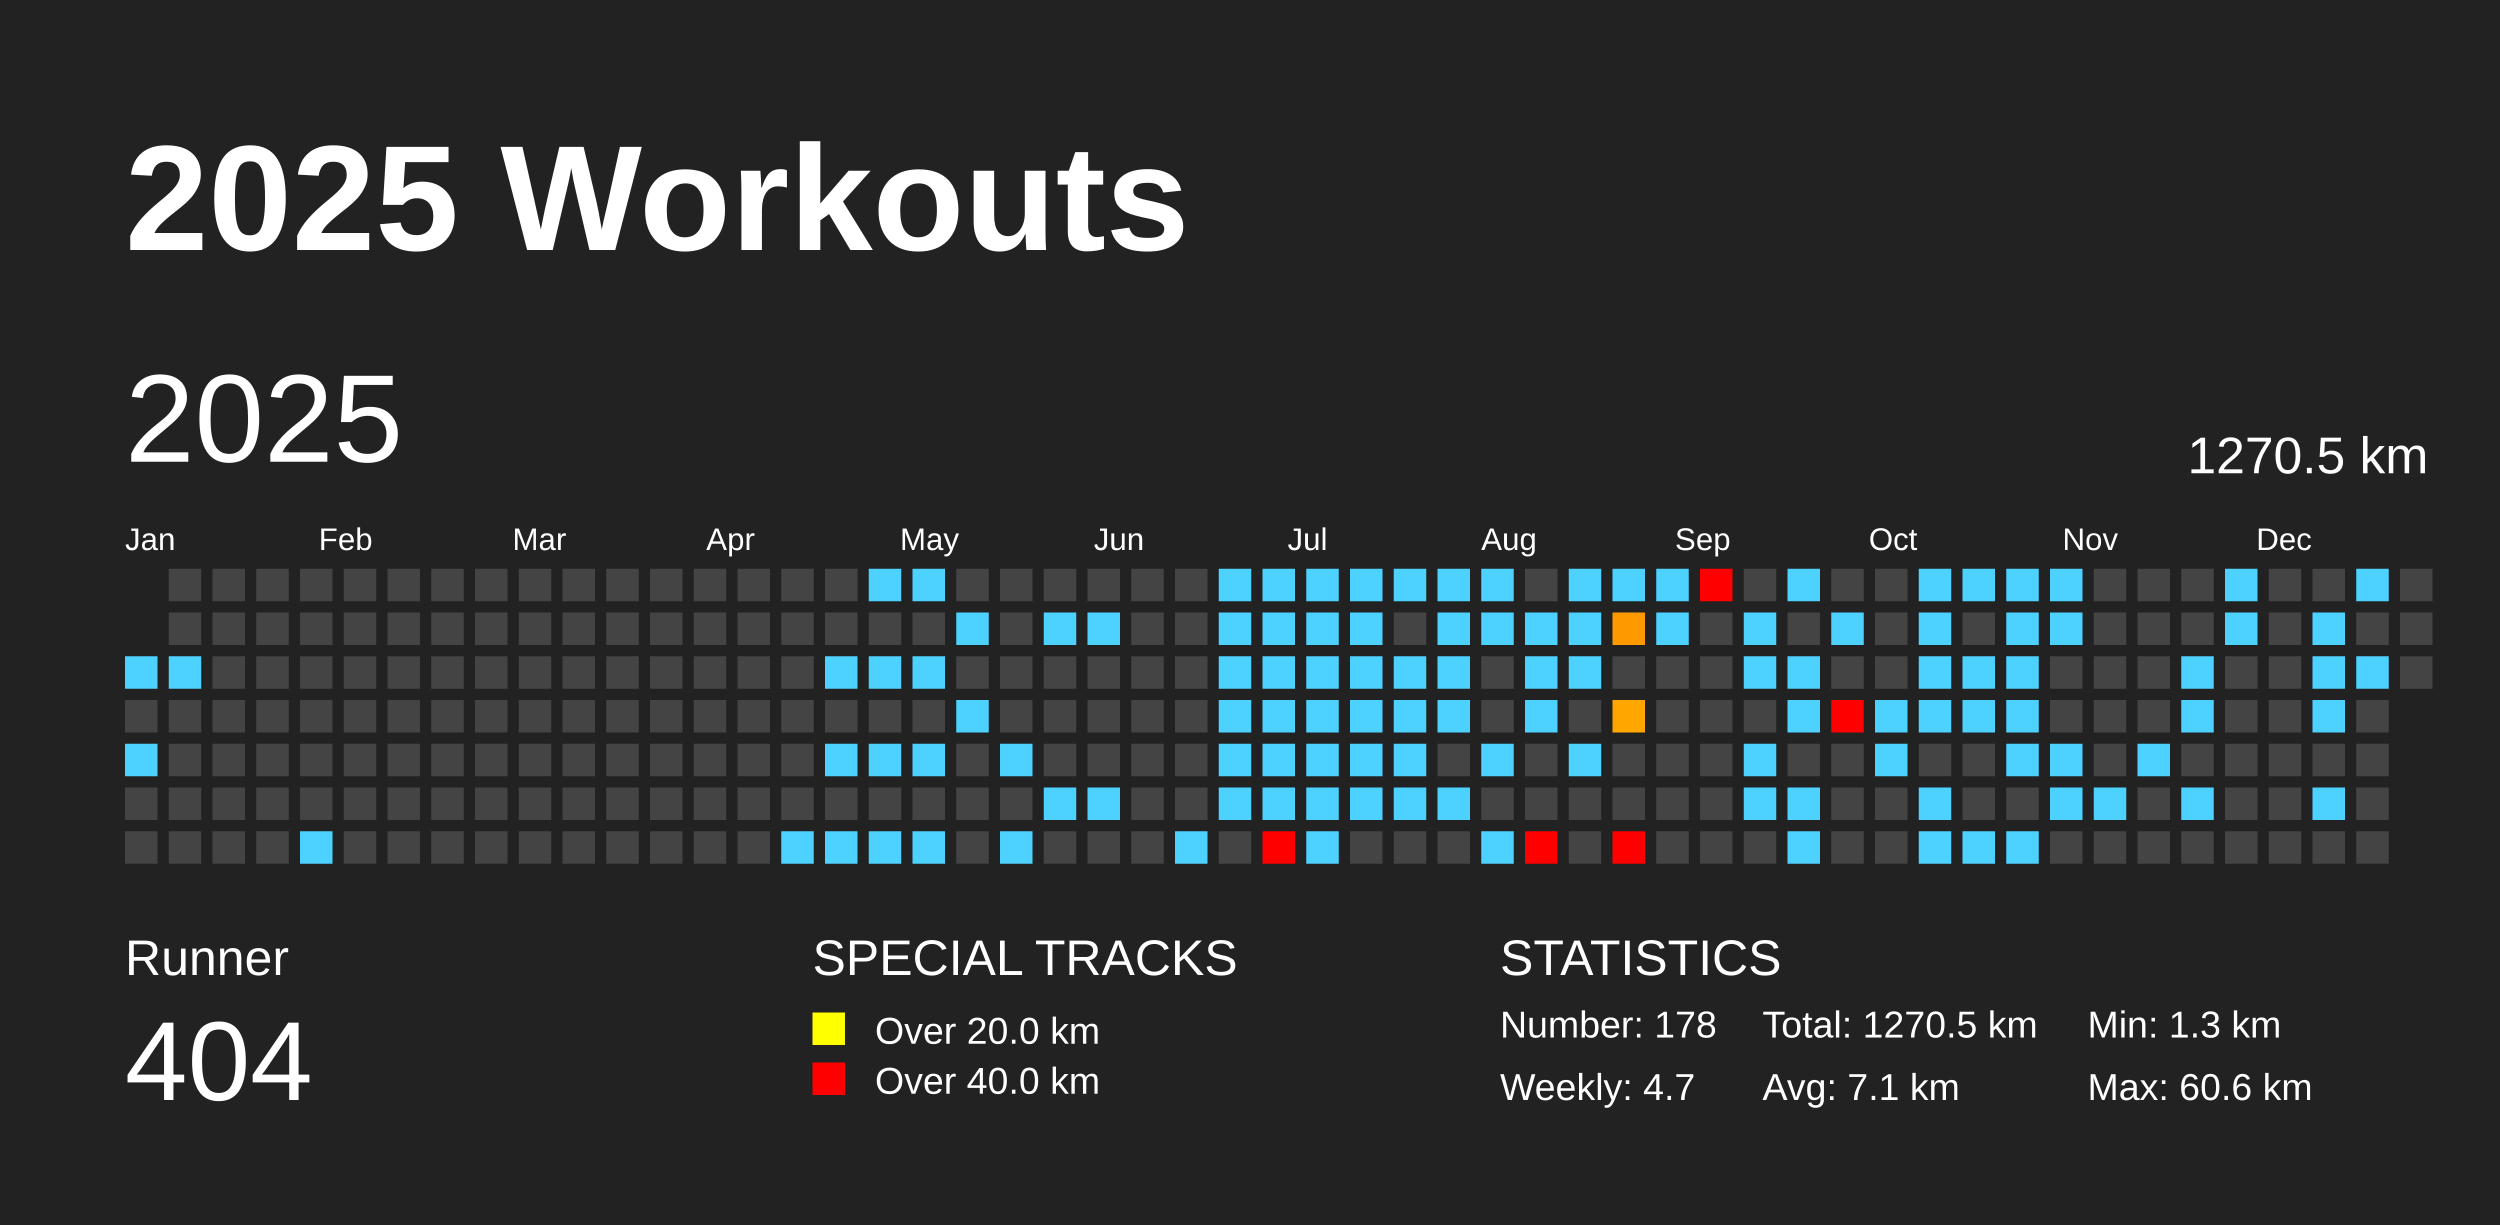
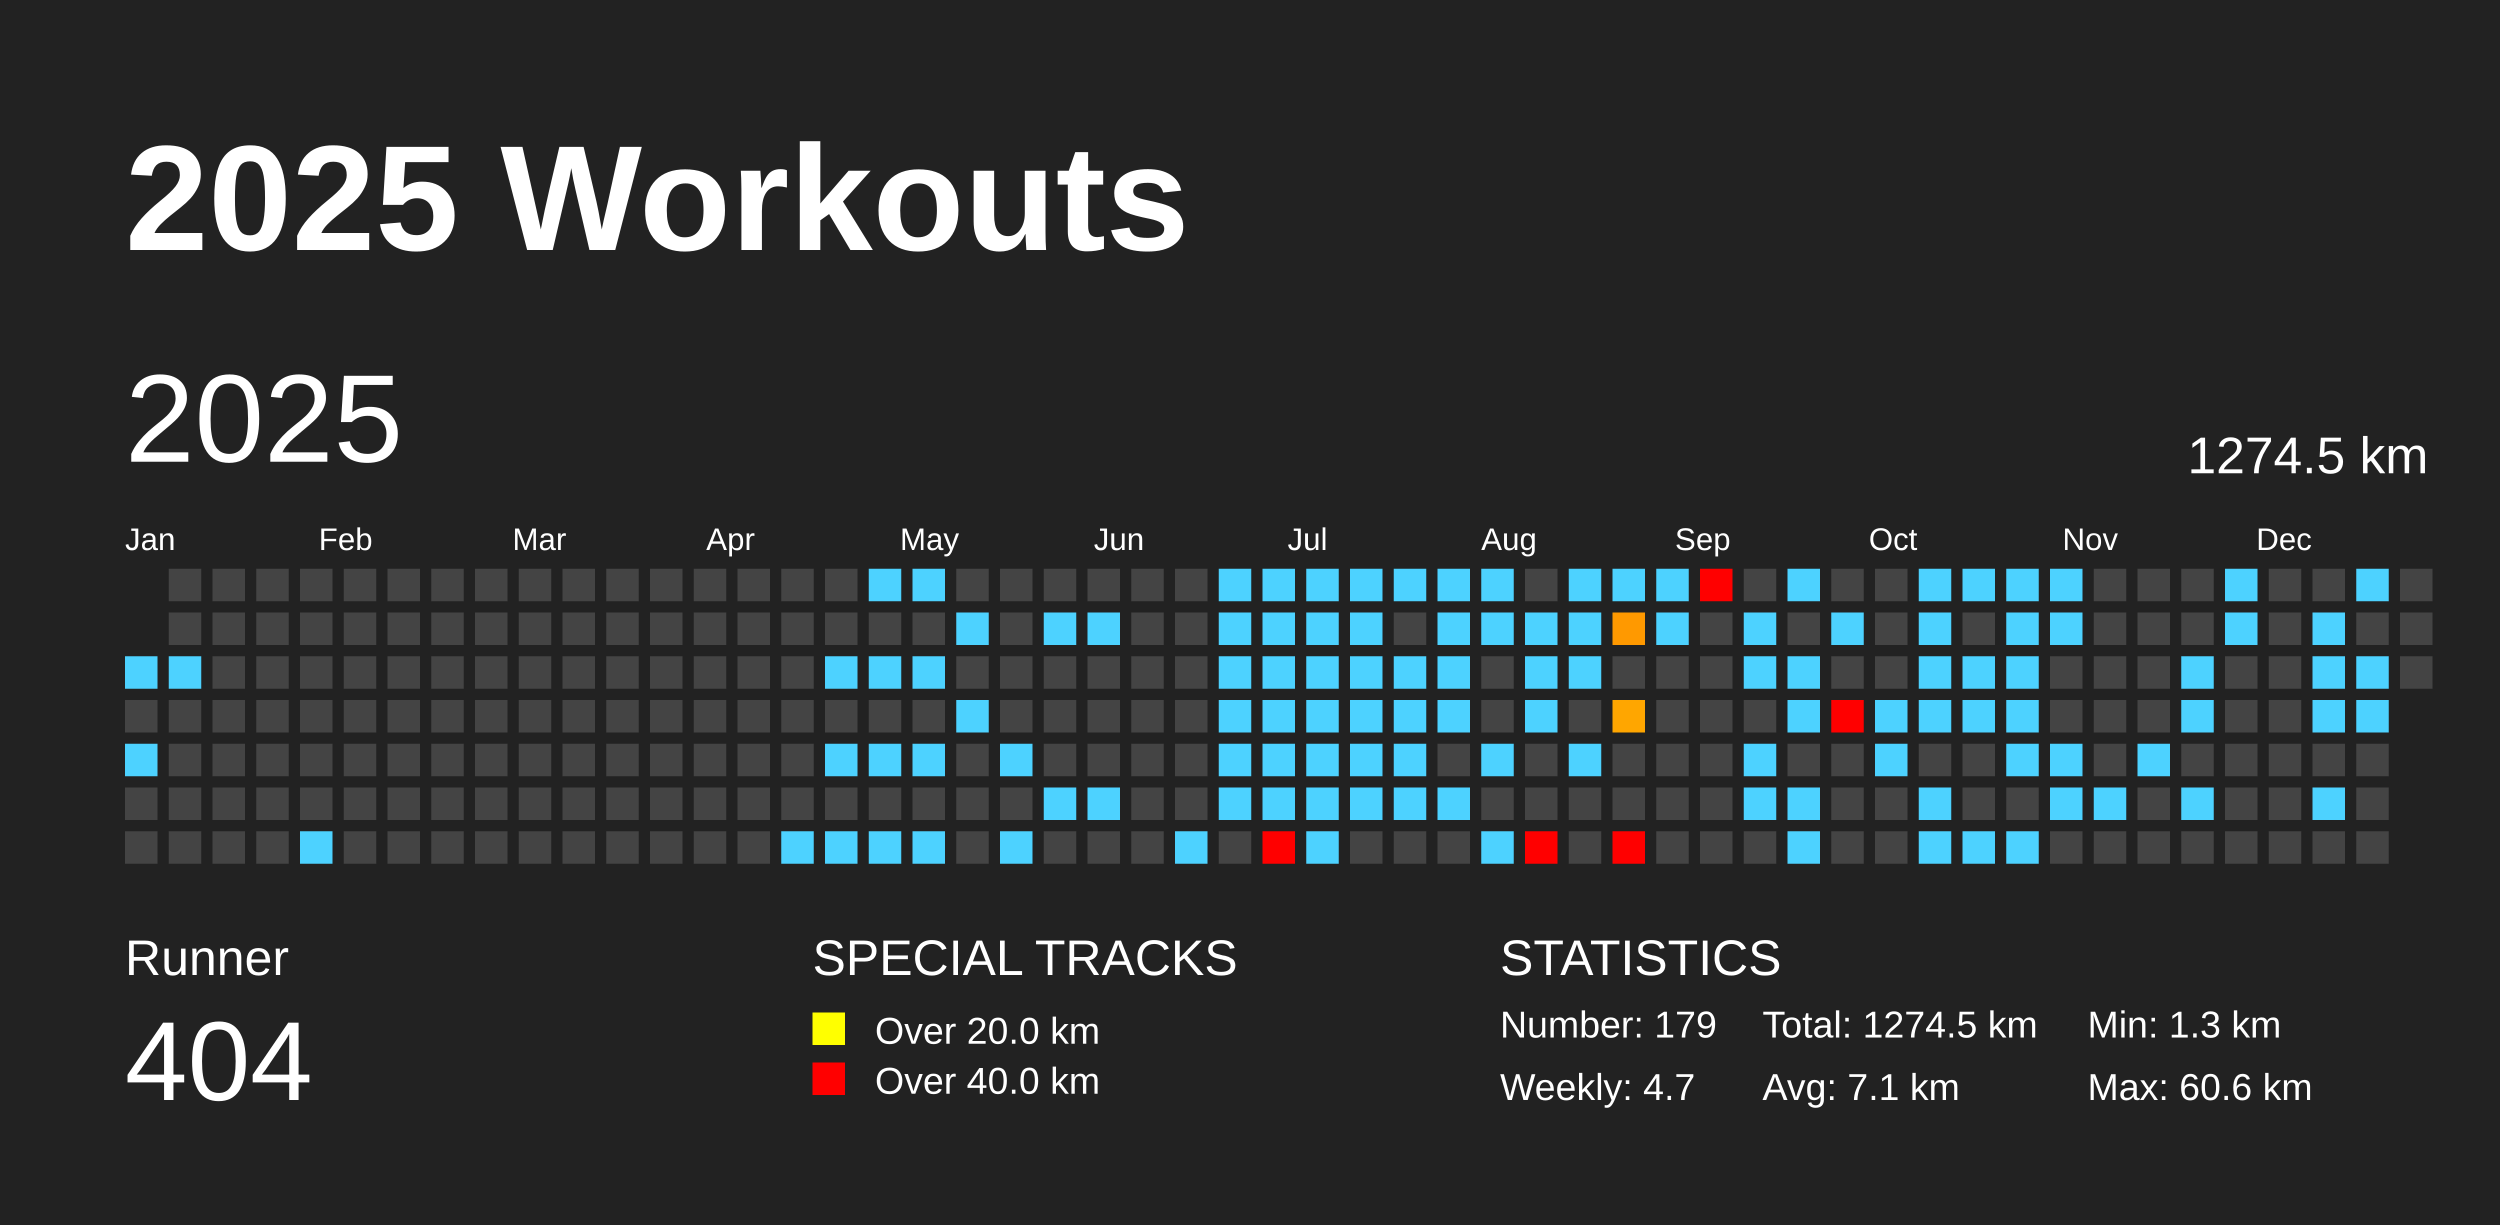
<svg xmlns="http://www.w3.org/2000/svg" baseProfile="full" height="98mm" version="1.1" viewBox="0,0,200,98" width="200mm">
  <defs />
  <rect fill="#222222" height="98" width="200" x="0" y="0" />
  <text fill="#FFFFFF" style="font-size:12px; font-family:Arial; font-weight:bold;" x="10" y="20">2025 Workouts</text>
  <text fill="#FFFFFF" style="font-size:4px; font-family:Arial" x="10" y="78">Runner</text>
  <text fill="#FFFFFF" style="font-size:9px; font-family:Arial" x="10" y="88">404</text>
  <text fill="#FFFFFF" style="font-size:4px; font-family:Arial" x="65" y="78">SPECIAL TRACKS</text>
  <rect fill="yellow" height="2.6" width="2.6" x="65" y="81" />
  <text fill="#FFFFFF" style="font-size:3px; font-family:Arial" x="70" y="83.5">Over 20.0 km</text>
  <rect fill="red" height="2.6" width="2.6" x="65" y="85" />
  <text fill="#FFFFFF" style="font-size:3px; font-family:Arial" x="70" y="87.5">Over 40.0 km</text>
  <text fill="#FFFFFF" style="font-size:4px; font-family:Arial" x="120" y="78">STATISTICS</text>
-   <text fill="#FFFFFF" style="font-size:3px; font-family:Arial" x="120" y="83">Number: 178</text>
+   <text fill="#FFFFFF" style="font-size:3px; font-family:Arial" x="120" y="83">Number: 179</text>
  <text fill="#FFFFFF" style="font-size:3px; font-family:Arial" x="120" y="88">Weekly: 4.7</text>
-   <text fill="#FFFFFF" style="font-size:3px; font-family:Arial" x="141" y="83">Total: 1270.5 km</text>
+   <text fill="#FFFFFF" style="font-size:3px; font-family:Arial" x="141" y="83">Total: 1274.5 km</text>
  <text fill="#FFFFFF" style="font-size:3px; font-family:Arial" x="141" y="88">Avg: 7.1 km</text>
  <text fill="#FFFFFF" style="font-size:3px; font-family:Arial" x="167" y="83">Min: 1.3 km</text>
  <text fill="#FFFFFF" style="font-size:3px; font-family:Arial" x="167" y="88">Max: 60.6 km</text>
  <text dominant-baseline="hanging" fill="#FFFFFF" style="font-size:10.0px; font-family:Arial;" x="10" y="30">2025</text>
-   <text dominant-baseline="hanging" fill="#FFFFFF" style="font-size:4.125px; font-family:Arial;" x="175" y="35">1270.5 km</text>
+   <text dominant-baseline="hanging" fill="#FFFFFF" style="font-size:4.125px; font-family:Arial;" x="175" y="35">1274.5 km</text>
  <text fill="#FFFFFF" style="font-size:2.5px; font-family:Arial" x="10.0" y="44">Jan</text>
  <text fill="#FFFFFF" style="font-size:2.5px; font-family:Arial" x="25.5" y="44">Feb</text>
  <text fill="#FFFFFF" style="font-size:2.5px; font-family:Arial" x="41.0" y="44">Mar</text>
  <text fill="#FFFFFF" style="font-size:2.5px; font-family:Arial" x="56.5" y="44">Apr</text>
  <text fill="#FFFFFF" style="font-size:2.5px; font-family:Arial" x="72.0" y="44">May</text>
  <text fill="#FFFFFF" style="font-size:2.5px; font-family:Arial" x="87.5" y="44">Jun</text>
  <text fill="#FFFFFF" style="font-size:2.5px; font-family:Arial" x="103.0" y="44">Jul</text>
  <text fill="#FFFFFF" style="font-size:2.5px; font-family:Arial" x="118.5" y="44">Aug</text>
  <text fill="#FFFFFF" style="font-size:2.5px; font-family:Arial" x="134.0" y="44">Sep</text>
  <text fill="#FFFFFF" style="font-size:2.5px; font-family:Arial" x="149.5" y="44">Oct</text>
  <text fill="#FFFFFF" style="font-size:2.5px; font-family:Arial" x="165.0" y="44">Nov</text>
  <text fill="#FFFFFF" style="font-size:2.5px; font-family:Arial" x="180.5" y="44">Dec</text>
  <rect fill="#4dd2ff" height="2.6" width="2.6" x="10.0" y="52.5" />
  <rect fill="#444444" height="2.6" width="2.6" x="10.0" y="56.0" />
  <rect fill="#4dd2ff" height="2.6" width="2.6" x="10.0" y="59.5" />
  <rect fill="#444444" height="2.6" width="2.6" x="10.0" y="63.0" />
  <rect fill="#444444" height="2.6" width="2.6" x="10.0" y="66.5" />
  <rect fill="#444444" height="2.6" width="2.6" x="13.5" y="45.5" />
  <rect fill="#444444" height="2.6" width="2.6" x="13.5" y="49.0" />
  <rect fill="#4dd2ff" height="2.6" width="2.6" x="13.5" y="52.5" />
  <rect fill="#444444" height="2.6" width="2.6" x="13.5" y="56.0" />
  <rect fill="#444444" height="2.6" width="2.6" x="13.5" y="59.5" />
  <rect fill="#444444" height="2.6" width="2.6" x="13.5" y="63.0" />
  <rect fill="#444444" height="2.6" width="2.6" x="13.5" y="66.5" />
  <rect fill="#444444" height="2.6" width="2.6" x="17.0" y="45.5" />
  <rect fill="#444444" height="2.6" width="2.6" x="17.0" y="49.0" />
  <rect fill="#444444" height="2.6" width="2.6" x="17.0" y="52.5" />
  <rect fill="#444444" height="2.6" width="2.6" x="17.0" y="56.0" />
  <rect fill="#444444" height="2.6" width="2.6" x="17.0" y="59.5" />
  <rect fill="#444444" height="2.6" width="2.6" x="17.0" y="63.0" />
  <rect fill="#444444" height="2.6" width="2.6" x="17.0" y="66.5" />
  <rect fill="#444444" height="2.6" width="2.6" x="20.5" y="45.5" />
  <rect fill="#444444" height="2.6" width="2.6" x="20.5" y="49.0" />
  <rect fill="#444444" height="2.6" width="2.6" x="20.5" y="52.5" />
  <rect fill="#444444" height="2.6" width="2.6" x="20.5" y="56.0" />
  <rect fill="#444444" height="2.6" width="2.6" x="20.5" y="59.5" />
  <rect fill="#444444" height="2.6" width="2.6" x="20.5" y="63.0" />
  <rect fill="#444444" height="2.6" width="2.6" x="20.5" y="66.5" />
  <rect fill="#444444" height="2.6" width="2.6" x="24.0" y="45.5" />
  <rect fill="#444444" height="2.6" width="2.6" x="24.0" y="49.0" />
  <rect fill="#444444" height="2.6" width="2.6" x="24.0" y="52.5" />
  <rect fill="#444444" height="2.6" width="2.6" x="24.0" y="56.0" />
  <rect fill="#444444" height="2.6" width="2.6" x="24.0" y="59.5" />
  <rect fill="#444444" height="2.6" width="2.6" x="24.0" y="63.0" />
  <rect fill="#4dd2ff" height="2.6" width="2.6" x="24.0" y="66.5" />
  <rect fill="#444444" height="2.6" width="2.6" x="27.5" y="45.5" />
  <rect fill="#444444" height="2.6" width="2.6" x="27.5" y="49.0" />
  <rect fill="#444444" height="2.6" width="2.6" x="27.5" y="52.5" />
  <rect fill="#444444" height="2.6" width="2.6" x="27.5" y="56.0" />
  <rect fill="#444444" height="2.6" width="2.6" x="27.5" y="59.5" />
  <rect fill="#444444" height="2.6" width="2.6" x="27.5" y="63.0" />
  <rect fill="#444444" height="2.6" width="2.6" x="27.5" y="66.5" />
  <rect fill="#444444" height="2.6" width="2.6" x="31.0" y="45.5" />
  <rect fill="#444444" height="2.6" width="2.6" x="31.0" y="49.0" />
  <rect fill="#444444" height="2.6" width="2.6" x="31.0" y="52.5" />
  <rect fill="#444444" height="2.6" width="2.6" x="31.0" y="56.0" />
  <rect fill="#444444" height="2.6" width="2.6" x="31.0" y="59.5" />
  <rect fill="#444444" height="2.6" width="2.6" x="31.0" y="63.0" />
  <rect fill="#444444" height="2.6" width="2.6" x="31.0" y="66.5" />
  <rect fill="#444444" height="2.6" width="2.6" x="34.5" y="45.5" />
  <rect fill="#444444" height="2.6" width="2.6" x="34.5" y="49.0" />
  <rect fill="#444444" height="2.6" width="2.6" x="34.5" y="52.5" />
  <rect fill="#444444" height="2.6" width="2.6" x="34.5" y="56.0" />
  <rect fill="#444444" height="2.6" width="2.6" x="34.5" y="59.5" />
  <rect fill="#444444" height="2.6" width="2.6" x="34.5" y="63.0" />
  <rect fill="#444444" height="2.6" width="2.6" x="34.5" y="66.5" />
  <rect fill="#444444" height="2.6" width="2.6" x="38.0" y="45.5" />
  <rect fill="#444444" height="2.6" width="2.6" x="38.0" y="49.0" />
  <rect fill="#444444" height="2.6" width="2.6" x="38.0" y="52.5" />
  <rect fill="#444444" height="2.6" width="2.6" x="38.0" y="56.0" />
  <rect fill="#444444" height="2.6" width="2.6" x="38.0" y="59.5" />
  <rect fill="#444444" height="2.6" width="2.6" x="38.0" y="63.0" />
  <rect fill="#444444" height="2.6" width="2.6" x="38.0" y="66.5" />
  <rect fill="#444444" height="2.6" width="2.6" x="41.5" y="45.5" />
  <rect fill="#444444" height="2.6" width="2.6" x="41.5" y="49.0" />
  <rect fill="#444444" height="2.6" width="2.6" x="41.5" y="52.5" />
  <rect fill="#444444" height="2.6" width="2.6" x="41.5" y="56.0" />
  <rect fill="#444444" height="2.6" width="2.6" x="41.5" y="59.5" />
  <rect fill="#444444" height="2.6" width="2.6" x="41.5" y="63.0" />
  <rect fill="#444444" height="2.6" width="2.6" x="41.5" y="66.5" />
  <rect fill="#444444" height="2.6" width="2.6" x="45.0" y="45.5" />
  <rect fill="#444444" height="2.6" width="2.6" x="45.0" y="49.0" />
  <rect fill="#444444" height="2.6" width="2.6" x="45.0" y="52.5" />
  <rect fill="#444444" height="2.6" width="2.6" x="45.0" y="56.0" />
  <rect fill="#444444" height="2.6" width="2.6" x="45.0" y="59.5" />
  <rect fill="#444444" height="2.6" width="2.6" x="45.0" y="63.0" />
  <rect fill="#444444" height="2.6" width="2.6" x="45.0" y="66.5" />
  <rect fill="#444444" height="2.6" width="2.6" x="48.5" y="45.5" />
  <rect fill="#444444" height="2.6" width="2.6" x="48.5" y="49.0" />
  <rect fill="#444444" height="2.6" width="2.6" x="48.5" y="52.5" />
  <rect fill="#444444" height="2.6" width="2.6" x="48.5" y="56.0" />
  <rect fill="#444444" height="2.6" width="2.6" x="48.5" y="59.5" />
  <rect fill="#444444" height="2.6" width="2.6" x="48.5" y="63.0" />
  <rect fill="#444444" height="2.6" width="2.6" x="48.5" y="66.5" />
  <rect fill="#444444" height="2.6" width="2.6" x="52.0" y="45.5" />
  <rect fill="#444444" height="2.6" width="2.6" x="52.0" y="49.0" />
  <rect fill="#444444" height="2.6" width="2.6" x="52.0" y="52.5" />
  <rect fill="#444444" height="2.6" width="2.6" x="52.0" y="56.0" />
  <rect fill="#444444" height="2.6" width="2.6" x="52.0" y="59.5" />
  <rect fill="#444444" height="2.6" width="2.6" x="52.0" y="63.0" />
  <rect fill="#444444" height="2.6" width="2.6" x="52.0" y="66.5" />
  <rect fill="#444444" height="2.6" width="2.6" x="55.5" y="45.5" />
  <rect fill="#444444" height="2.6" width="2.6" x="55.5" y="49.0" />
  <rect fill="#444444" height="2.6" width="2.6" x="55.5" y="52.5" />
  <rect fill="#444444" height="2.6" width="2.6" x="55.5" y="56.0" />
  <rect fill="#444444" height="2.6" width="2.6" x="55.5" y="59.5" />
  <rect fill="#444444" height="2.6" width="2.6" x="55.5" y="63.0" />
  <rect fill="#444444" height="2.6" width="2.6" x="55.5" y="66.5" />
  <rect fill="#444444" height="2.6" width="2.6" x="59.0" y="45.5" />
  <rect fill="#444444" height="2.6" width="2.6" x="59.0" y="49.0" />
  <rect fill="#444444" height="2.6" width="2.6" x="59.0" y="52.5" />
  <rect fill="#444444" height="2.6" width="2.6" x="59.0" y="56.0" />
  <rect fill="#444444" height="2.6" width="2.6" x="59.0" y="59.5" />
  <rect fill="#444444" height="2.6" width="2.6" x="59.0" y="63.0" />
  <rect fill="#444444" height="2.6" width="2.6" x="59.0" y="66.5" />
  <rect fill="#444444" height="2.6" width="2.6" x="62.5" y="45.5" />
  <rect fill="#444444" height="2.6" width="2.6" x="62.5" y="49.0" />
  <rect fill="#444444" height="2.6" width="2.6" x="62.5" y="52.5" />
  <rect fill="#444444" height="2.6" width="2.6" x="62.5" y="56.0" />
  <rect fill="#444444" height="2.6" width="2.6" x="62.5" y="59.5" />
  <rect fill="#444444" height="2.6" width="2.6" x="62.5" y="63.0" />
  <rect fill="#4dd2ff" height="2.6" width="2.6" x="62.5" y="66.5" />
  <rect fill="#444444" height="2.6" width="2.6" x="66.0" y="45.5" />
  <rect fill="#444444" height="2.6" width="2.6" x="66.0" y="49.0" />
  <rect fill="#4dd2ff" height="2.6" width="2.6" x="66.0" y="52.5" />
  <rect fill="#444444" height="2.6" width="2.6" x="66.0" y="56.0" />
  <rect fill="#4dd2ff" height="2.6" width="2.6" x="66.0" y="59.5" />
  <rect fill="#444444" height="2.6" width="2.6" x="66.0" y="63.0" />
  <rect fill="#4dd2ff" height="2.6" width="2.6" x="66.0" y="66.5" />
  <rect fill="#4dd2ff" height="2.6" width="2.6" x="69.5" y="45.5" />
  <rect fill="#444444" height="2.6" width="2.6" x="69.5" y="49.0" />
  <rect fill="#4dd2ff" height="2.6" width="2.6" x="69.5" y="52.5" />
  <rect fill="#444444" height="2.6" width="2.6" x="69.5" y="56.0" />
  <rect fill="#4dd2ff" height="2.6" width="2.6" x="69.5" y="59.5" />
  <rect fill="#444444" height="2.6" width="2.6" x="69.5" y="63.0" />
  <rect fill="#4dd2ff" height="2.6" width="2.6" x="69.5" y="66.5" />
  <rect fill="#4dd2ff" height="2.6" width="2.6" x="73.0" y="45.5" />
  <rect fill="#444444" height="2.6" width="2.6" x="73.0" y="49.0" />
  <rect fill="#4dd2ff" height="2.6" width="2.6" x="73.0" y="52.5" />
  <rect fill="#444444" height="2.6" width="2.6" x="73.0" y="56.0" />
  <rect fill="#4dd2ff" height="2.6" width="2.6" x="73.0" y="59.5" />
  <rect fill="#444444" height="2.6" width="2.6" x="73.0" y="63.0" />
  <rect fill="#4dd2ff" height="2.6" width="2.6" x="73.0" y="66.5" />
  <rect fill="#444444" height="2.6" width="2.6" x="76.5" y="45.5" />
  <rect fill="#4dd2ff" height="2.6" width="2.6" x="76.5" y="49.0" />
  <rect fill="#444444" height="2.6" width="2.6" x="76.5" y="52.5" />
  <rect fill="#4dd2ff" height="2.6" width="2.6" x="76.5" y="56.0" />
  <rect fill="#444444" height="2.6" width="2.6" x="76.5" y="59.5" />
  <rect fill="#444444" height="2.6" width="2.6" x="76.5" y="63.0" />
  <rect fill="#444444" height="2.6" width="2.6" x="76.5" y="66.5" />
  <rect fill="#444444" height="2.6" width="2.6" x="80.0" y="45.5" />
  <rect fill="#444444" height="2.6" width="2.6" x="80.0" y="49.0" />
  <rect fill="#444444" height="2.6" width="2.6" x="80.0" y="52.5" />
  <rect fill="#444444" height="2.6" width="2.6" x="80.0" y="56.0" />
  <rect fill="#4dd2ff" height="2.6" width="2.6" x="80.0" y="59.5" />
  <rect fill="#444444" height="2.6" width="2.6" x="80.0" y="63.0" />
  <rect fill="#4dd2ff" height="2.6" width="2.6" x="80.0" y="66.5" />
  <rect fill="#444444" height="2.6" width="2.6" x="83.5" y="45.5" />
  <rect fill="#4dd2ff" height="2.6" width="2.6" x="83.5" y="49.0" />
  <rect fill="#444444" height="2.6" width="2.6" x="83.5" y="52.5" />
  <rect fill="#444444" height="2.6" width="2.6" x="83.5" y="56.0" />
  <rect fill="#444444" height="2.6" width="2.6" x="83.5" y="59.5" />
  <rect fill="#4dd2ff" height="2.6" width="2.6" x="83.5" y="63.0" />
  <rect fill="#444444" height="2.6" width="2.6" x="83.5" y="66.5" />
  <rect fill="#444444" height="2.6" width="2.6" x="87.0" y="45.5" />
  <rect fill="#4dd2ff" height="2.6" width="2.6" x="87.0" y="49.0" />
  <rect fill="#444444" height="2.6" width="2.6" x="87.0" y="52.5" />
  <rect fill="#444444" height="2.6" width="2.6" x="87.0" y="56.0" />
  <rect fill="#444444" height="2.6" width="2.6" x="87.0" y="59.5" />
  <rect fill="#4dd2ff" height="2.6" width="2.6" x="87.0" y="63.0" />
  <rect fill="#444444" height="2.6" width="2.6" x="87.0" y="66.5" />
  <rect fill="#444444" height="2.6" width="2.6" x="90.5" y="45.5" />
  <rect fill="#444444" height="2.6" width="2.6" x="90.5" y="49.0" />
  <rect fill="#444444" height="2.6" width="2.6" x="90.5" y="52.5" />
  <rect fill="#444444" height="2.6" width="2.6" x="90.5" y="56.0" />
  <rect fill="#444444" height="2.6" width="2.6" x="90.5" y="59.5" />
  <rect fill="#444444" height="2.6" width="2.6" x="90.5" y="63.0" />
  <rect fill="#444444" height="2.6" width="2.6" x="90.5" y="66.5" />
  <rect fill="#444444" height="2.6" width="2.6" x="94.0" y="45.5" />
  <rect fill="#444444" height="2.6" width="2.6" x="94.0" y="49.0" />
  <rect fill="#444444" height="2.6" width="2.6" x="94.0" y="52.5" />
  <rect fill="#444444" height="2.6" width="2.6" x="94.0" y="56.0" />
  <rect fill="#444444" height="2.6" width="2.6" x="94.0" y="59.5" />
  <rect fill="#444444" height="2.6" width="2.6" x="94.0" y="63.0" />
  <rect fill="#4dd2ff" height="2.6" width="2.6" x="94.0" y="66.5" />
  <rect fill="#4dd2ff" height="2.6" width="2.6" x="97.5" y="45.5" />
  <rect fill="#4dd2ff" height="2.6" width="2.6" x="97.5" y="49.0" />
  <rect fill="#4dd2ff" height="2.6" width="2.6" x="97.5" y="52.5" />
  <rect fill="#4dd2ff" height="2.6" width="2.6" x="97.5" y="56.0" />
  <rect fill="#4dd2ff" height="2.6" width="2.6" x="97.5" y="59.5" />
  <rect fill="#4dd2ff" height="2.6" width="2.6" x="97.5" y="63.0" />
  <rect fill="#444444" height="2.6" width="2.6" x="97.5" y="66.5" />
  <rect fill="#4dd2ff" height="2.6" width="2.6" x="101.0" y="45.5" />
  <rect fill="#4dd2ff" height="2.6" width="2.6" x="101.0" y="49.0" />
  <rect fill="#4dd2ff" height="2.6" width="2.6" x="101.0" y="52.5" />
  <rect fill="#4dd2ff" height="2.6" width="2.6" x="101.0" y="56.0" />
  <rect fill="#4dd2ff" height="2.6" width="2.6" x="101.0" y="59.5" />
  <rect fill="#4dd2ff" height="2.6" width="2.6" x="101.0" y="63.0" />
  <rect fill="red" height="2.6" width="2.6" x="101.0" y="66.5" />
  <rect fill="#4dd2ff" height="2.6" width="2.6" x="104.5" y="45.5" />
  <rect fill="#4dd2ff" height="2.6" width="2.6" x="104.5" y="49.0" />
  <rect fill="#4dd2ff" height="2.6" width="2.6" x="104.5" y="52.5" />
  <rect fill="#4dd2ff" height="2.6" width="2.6" x="104.5" y="56.0" />
  <rect fill="#4dd2ff" height="2.6" width="2.6" x="104.5" y="59.5" />
  <rect fill="#4dd2ff" height="2.6" width="2.6" x="104.5" y="63.0" />
  <rect fill="#4dd2ff" height="2.6" width="2.6" x="104.5" y="66.5" />
  <rect fill="#4dd2ff" height="2.6" width="2.6" x="108.0" y="45.5" />
  <rect fill="#4dd2ff" height="2.6" width="2.6" x="108.0" y="49.0" />
  <rect fill="#4dd2ff" height="2.6" width="2.6" x="108.0" y="52.5" />
  <rect fill="#4dd2ff" height="2.6" width="2.6" x="108.0" y="56.0" />
  <rect fill="#4dd2ff" height="2.6" width="2.6" x="108.0" y="59.5" />
  <rect fill="#4dd2ff" height="2.6" width="2.6" x="108.0" y="63.0" />
  <rect fill="#444444" height="2.6" width="2.6" x="108.0" y="66.5" />
  <rect fill="#4dd2ff" height="2.6" width="2.6" x="111.5" y="45.5" />
  <rect fill="#444444" height="2.6" width="2.6" x="111.5" y="49.0" />
  <rect fill="#4dd2ff" height="2.6" width="2.6" x="111.5" y="52.5" />
  <rect fill="#4dd2ff" height="2.6" width="2.6" x="111.5" y="56.0" />
  <rect fill="#4dd2ff" height="2.6" width="2.6" x="111.5" y="59.5" />
  <rect fill="#4dd2ff" height="2.6" width="2.6" x="111.5" y="63.0" />
  <rect fill="#444444" height="2.6" width="2.6" x="111.5" y="66.5" />
  <rect fill="#4dd2ff" height="2.6" width="2.6" x="115.0" y="45.5" />
  <rect fill="#4dd2ff" height="2.6" width="2.6" x="115.0" y="49.0" />
  <rect fill="#4dd2ff" height="2.6" width="2.6" x="115.0" y="52.5" />
  <rect fill="#4dd2ff" height="2.6" width="2.6" x="115.0" y="56.0" />
  <rect fill="#444444" height="2.6" width="2.6" x="115.0" y="59.5" />
  <rect fill="#4dd2ff" height="2.6" width="2.6" x="115.0" y="63.0" />
  <rect fill="#444444" height="2.6" width="2.6" x="115.0" y="66.5" />
  <rect fill="#4dd2ff" height="2.6" width="2.6" x="118.5" y="45.5" />
  <rect fill="#4dd2ff" height="2.6" width="2.6" x="118.5" y="49.0" />
  <rect fill="#444444" height="2.6" width="2.6" x="118.5" y="52.5" />
  <rect fill="#444444" height="2.6" width="2.6" x="118.5" y="56.0" />
  <rect fill="#4dd2ff" height="2.6" width="2.6" x="118.5" y="59.5" />
  <rect fill="#444444" height="2.6" width="2.6" x="118.5" y="63.0" />
  <rect fill="#4dd2ff" height="2.6" width="2.6" x="118.5" y="66.5" />
  <rect fill="#444444" height="2.6" width="2.6" x="122.0" y="45.5" />
  <rect fill="#4dd2ff" height="2.6" width="2.6" x="122.0" y="49.0" />
  <rect fill="#4dd2ff" height="2.6" width="2.6" x="122.0" y="52.5" />
  <rect fill="#4dd2ff" height="2.6" width="2.6" x="122.0" y="56.0" />
  <rect fill="#444444" height="2.6" width="2.6" x="122.0" y="59.5" />
  <rect fill="#444444" height="2.6" width="2.6" x="122.0" y="63.0" />
  <rect fill="red" height="2.6" width="2.6" x="122.0" y="66.5" />
  <rect fill="#4dd2ff" height="2.6" width="2.6" x="125.5" y="45.5" />
  <rect fill="#4dd2ff" height="2.6" width="2.6" x="125.5" y="49.0" />
  <rect fill="#4dd2ff" height="2.6" width="2.6" x="125.5" y="52.5" />
  <rect fill="#444444" height="2.6" width="2.6" x="125.5" y="56.0" />
  <rect fill="#4dd2ff" height="2.6" width="2.6" x="125.5" y="59.5" />
  <rect fill="#444444" height="2.6" width="2.6" x="125.5" y="63.0" />
  <rect fill="#444444" height="2.6" width="2.6" x="125.5" y="66.5" />
  <rect fill="#4dd2ff" height="2.6" width="2.6" x="129.0" y="45.5" />
  <rect fill="#ff9900" height="2.6" width="2.6" x="129.0" y="49.0" />
  <rect fill="#444444" height="2.6" width="2.6" x="129.0" y="52.5" />
  <rect fill="#ffa600" height="2.6" width="2.6" x="129.0" y="56.0" />
  <rect fill="#444444" height="2.6" width="2.6" x="129.0" y="59.5" />
  <rect fill="#444444" height="2.6" width="2.6" x="129.0" y="63.0" />
  <rect fill="red" height="2.6" width="2.6" x="129.0" y="66.5" />
  <rect fill="#4dd2ff" height="2.6" width="2.6" x="132.5" y="45.5" />
  <rect fill="#4dd2ff" height="2.6" width="2.6" x="132.5" y="49.0" />
  <rect fill="#444444" height="2.6" width="2.6" x="132.5" y="52.5" />
  <rect fill="#444444" height="2.6" width="2.6" x="132.5" y="56.0" />
  <rect fill="#444444" height="2.6" width="2.6" x="132.5" y="59.5" />
  <rect fill="#444444" height="2.6" width="2.6" x="132.5" y="63.0" />
  <rect fill="#444444" height="2.6" width="2.6" x="132.5" y="66.5" />
  <rect fill="red" height="2.6" width="2.6" x="136.0" y="45.5" />
  <rect fill="#444444" height="2.6" width="2.6" x="136.0" y="49.0" />
  <rect fill="#444444" height="2.6" width="2.6" x="136.0" y="52.5" />
  <rect fill="#444444" height="2.6" width="2.6" x="136.0" y="56.0" />
  <rect fill="#444444" height="2.6" width="2.6" x="136.0" y="59.5" />
  <rect fill="#444444" height="2.6" width="2.6" x="136.0" y="63.0" />
  <rect fill="#444444" height="2.6" width="2.6" x="136.0" y="66.5" />
  <rect fill="#444444" height="2.6" width="2.6" x="139.5" y="45.5" />
  <rect fill="#4dd2ff" height="2.6" width="2.6" x="139.5" y="49.0" />
  <rect fill="#4dd2ff" height="2.6" width="2.6" x="139.5" y="52.5" />
  <rect fill="#444444" height="2.6" width="2.6" x="139.5" y="56.0" />
  <rect fill="#4dd2ff" height="2.6" width="2.6" x="139.5" y="59.5" />
  <rect fill="#4dd2ff" height="2.6" width="2.6" x="139.5" y="63.0" />
  <rect fill="#444444" height="2.6" width="2.6" x="139.5" y="66.5" />
  <rect fill="#4dd2ff" height="2.6" width="2.6" x="143.0" y="45.5" />
  <rect fill="#444444" height="2.6" width="2.6" x="143.0" y="49.0" />
  <rect fill="#4dd2ff" height="2.6" width="2.6" x="143.0" y="52.5" />
  <rect fill="#4dd2ff" height="2.6" width="2.6" x="143.0" y="56.0" />
  <rect fill="#444444" height="2.6" width="2.6" x="143.0" y="59.5" />
  <rect fill="#4dd2ff" height="2.6" width="2.6" x="143.0" y="63.0" />
  <rect fill="#4dd2ff" height="2.6" width="2.6" x="143.0" y="66.5" />
  <rect fill="#444444" height="2.6" width="2.6" x="146.5" y="45.5" />
  <rect fill="#4dd2ff" height="2.6" width="2.6" x="146.5" y="49.0" />
  <rect fill="#444444" height="2.6" width="2.6" x="146.5" y="52.5" />
  <rect fill="red" height="2.6" width="2.6" x="146.5" y="56.0" />
  <rect fill="#444444" height="2.6" width="2.6" x="146.5" y="59.5" />
  <rect fill="#444444" height="2.6" width="2.6" x="146.5" y="63.0" />
  <rect fill="#444444" height="2.6" width="2.6" x="146.5" y="66.5" />
  <rect fill="#444444" height="2.6" width="2.6" x="150.0" y="45.5" />
  <rect fill="#444444" height="2.6" width="2.6" x="150.0" y="49.0" />
  <rect fill="#444444" height="2.6" width="2.6" x="150.0" y="52.5" />
  <rect fill="#4dd2ff" height="2.6" width="2.6" x="150.0" y="56.0" />
  <rect fill="#4dd2ff" height="2.6" width="2.6" x="150.0" y="59.5" />
  <rect fill="#444444" height="2.6" width="2.6" x="150.0" y="63.0" />
  <rect fill="#444444" height="2.6" width="2.6" x="150.0" y="66.5" />
  <rect fill="#4dd2ff" height="2.6" width="2.6" x="153.5" y="45.5" />
  <rect fill="#4dd2ff" height="2.6" width="2.6" x="153.5" y="49.0" />
  <rect fill="#4dd2ff" height="2.6" width="2.6" x="153.5" y="52.5" />
  <rect fill="#4dd2ff" height="2.6" width="2.6" x="153.5" y="56.0" />
  <rect fill="#444444" height="2.6" width="2.6" x="153.5" y="59.5" />
  <rect fill="#4dd2ff" height="2.6" width="2.6" x="153.5" y="63.0" />
  <rect fill="#4dd2ff" height="2.6" width="2.6" x="153.5" y="66.5" />
  <rect fill="#4dd2ff" height="2.6" width="2.6" x="157.0" y="45.5" />
  <rect fill="#444444" height="2.6" width="2.6" x="157.0" y="49.0" />
  <rect fill="#4dd2ff" height="2.6" width="2.6" x="157.0" y="52.5" />
  <rect fill="#4dd2ff" height="2.6" width="2.6" x="157.0" y="56.0" />
  <rect fill="#444444" height="2.6" width="2.6" x="157.0" y="59.5" />
  <rect fill="#444444" height="2.6" width="2.6" x="157.0" y="63.0" />
  <rect fill="#4dd2ff" height="2.6" width="2.6" x="157.0" y="66.5" />
  <rect fill="#4dd2ff" height="2.6" width="2.6" x="160.5" y="45.5" />
  <rect fill="#4dd2ff" height="2.6" width="2.6" x="160.5" y="49.0" />
  <rect fill="#4dd2ff" height="2.6" width="2.6" x="160.5" y="52.5" />
  <rect fill="#4dd2ff" height="2.6" width="2.6" x="160.5" y="56.0" />
  <rect fill="#4dd2ff" height="2.6" width="2.6" x="160.5" y="59.5" />
  <rect fill="#444444" height="2.6" width="2.6" x="160.5" y="63.0" />
  <rect fill="#4dd2ff" height="2.6" width="2.6" x="160.5" y="66.5" />
  <rect fill="#4dd2ff" height="2.6" width="2.6" x="164.0" y="45.5" />
  <rect fill="#4dd2ff" height="2.6" width="2.6" x="164.0" y="49.0" />
  <rect fill="#444444" height="2.6" width="2.6" x="164.0" y="52.5" />
  <rect fill="#444444" height="2.6" width="2.6" x="164.0" y="56.0" />
  <rect fill="#4dd2ff" height="2.6" width="2.6" x="164.0" y="59.5" />
  <rect fill="#4dd2ff" height="2.6" width="2.6" x="164.0" y="63.0" />
  <rect fill="#444444" height="2.6" width="2.6" x="164.0" y="66.5" />
  <rect fill="#444444" height="2.6" width="2.6" x="167.5" y="45.5" />
  <rect fill="#444444" height="2.6" width="2.6" x="167.5" y="49.0" />
  <rect fill="#444444" height="2.6" width="2.6" x="167.5" y="52.5" />
  <rect fill="#444444" height="2.6" width="2.6" x="167.5" y="56.0" />
  <rect fill="#444444" height="2.6" width="2.6" x="167.5" y="59.5" />
  <rect fill="#4dd2ff" height="2.6" width="2.6" x="167.5" y="63.0" />
  <rect fill="#444444" height="2.6" width="2.6" x="167.5" y="66.5" />
  <rect fill="#444444" height="2.6" width="2.6" x="171.0" y="45.5" />
  <rect fill="#444444" height="2.6" width="2.6" x="171.0" y="49.0" />
  <rect fill="#444444" height="2.6" width="2.6" x="171.0" y="52.5" />
  <rect fill="#444444" height="2.6" width="2.6" x="171.0" y="56.0" />
  <rect fill="#4dd2ff" height="2.6" width="2.6" x="171.0" y="59.5" />
  <rect fill="#444444" height="2.6" width="2.6" x="171.0" y="63.0" />
  <rect fill="#444444" height="2.6" width="2.6" x="171.0" y="66.5" />
  <rect fill="#444444" height="2.6" width="2.6" x="174.5" y="45.5" />
  <rect fill="#444444" height="2.6" width="2.6" x="174.5" y="49.0" />
  <rect fill="#4dd2ff" height="2.6" width="2.6" x="174.5" y="52.5" />
  <rect fill="#4dd2ff" height="2.6" width="2.6" x="174.5" y="56.0" />
  <rect fill="#444444" height="2.6" width="2.6" x="174.5" y="59.5" />
  <rect fill="#4dd2ff" height="2.6" width="2.6" x="174.5" y="63.0" />
  <rect fill="#444444" height="2.6" width="2.6" x="174.5" y="66.5" />
  <rect fill="#4dd2ff" height="2.6" width="2.6" x="178.0" y="45.5" />
  <rect fill="#4dd2ff" height="2.6" width="2.6" x="178.0" y="49.0" />
  <rect fill="#444444" height="2.6" width="2.6" x="178.0" y="52.5" />
  <rect fill="#444444" height="2.6" width="2.6" x="178.0" y="56.0" />
  <rect fill="#444444" height="2.6" width="2.6" x="178.0" y="59.5" />
  <rect fill="#444444" height="2.6" width="2.6" x="178.0" y="63.0" />
  <rect fill="#444444" height="2.6" width="2.6" x="178.0" y="66.5" />
  <rect fill="#444444" height="2.6" width="2.6" x="181.5" y="45.5" />
  <rect fill="#444444" height="2.6" width="2.6" x="181.5" y="49.0" />
  <rect fill="#444444" height="2.6" width="2.6" x="181.5" y="52.5" />
  <rect fill="#444444" height="2.6" width="2.6" x="181.5" y="56.0" />
  <rect fill="#444444" height="2.6" width="2.6" x="181.5" y="59.5" />
  <rect fill="#444444" height="2.6" width="2.6" x="181.5" y="63.0" />
  <rect fill="#444444" height="2.6" width="2.6" x="181.5" y="66.5" />
  <rect fill="#444444" height="2.6" width="2.6" x="185.0" y="45.5" />
  <rect fill="#4dd2ff" height="2.6" width="2.6" x="185.0" y="49.0" />
  <rect fill="#4dd2ff" height="2.6" width="2.6" x="185.0" y="52.5" />
  <rect fill="#4dd2ff" height="2.6" width="2.6" x="185.0" y="56.0" />
  <rect fill="#444444" height="2.6" width="2.6" x="185.0" y="59.5" />
  <rect fill="#4dd2ff" height="2.6" width="2.6" x="185.0" y="63.0" />
  <rect fill="#444444" height="2.6" width="2.6" x="185.0" y="66.5" />
  <rect fill="#4dd2ff" height="2.6" width="2.6" x="188.5" y="45.5" />
  <rect fill="#444444" height="2.6" width="2.6" x="188.5" y="49.0" />
  <rect fill="#4dd2ff" height="2.6" width="2.6" x="188.5" y="52.5" />
-   <rect fill="#444444" height="2.6" width="2.6" x="188.5" y="56.0" />
+   <rect fill="#4dd2ff" height="2.6" width="2.6" x="188.5" y="56.0" />
  <rect fill="#444444" height="2.6" width="2.6" x="188.5" y="59.5" />
  <rect fill="#444444" height="2.6" width="2.6" x="188.5" y="63.0" />
  <rect fill="#444444" height="2.6" width="2.6" x="188.5" y="66.5" />
  <rect fill="#444444" height="2.6" width="2.6" x="192.0" y="45.5" />
  <rect fill="#444444" height="2.6" width="2.6" x="192.0" y="49.0" />
  <rect fill="#444444" height="2.6" width="2.6" x="192.0" y="52.5" />
</svg>
